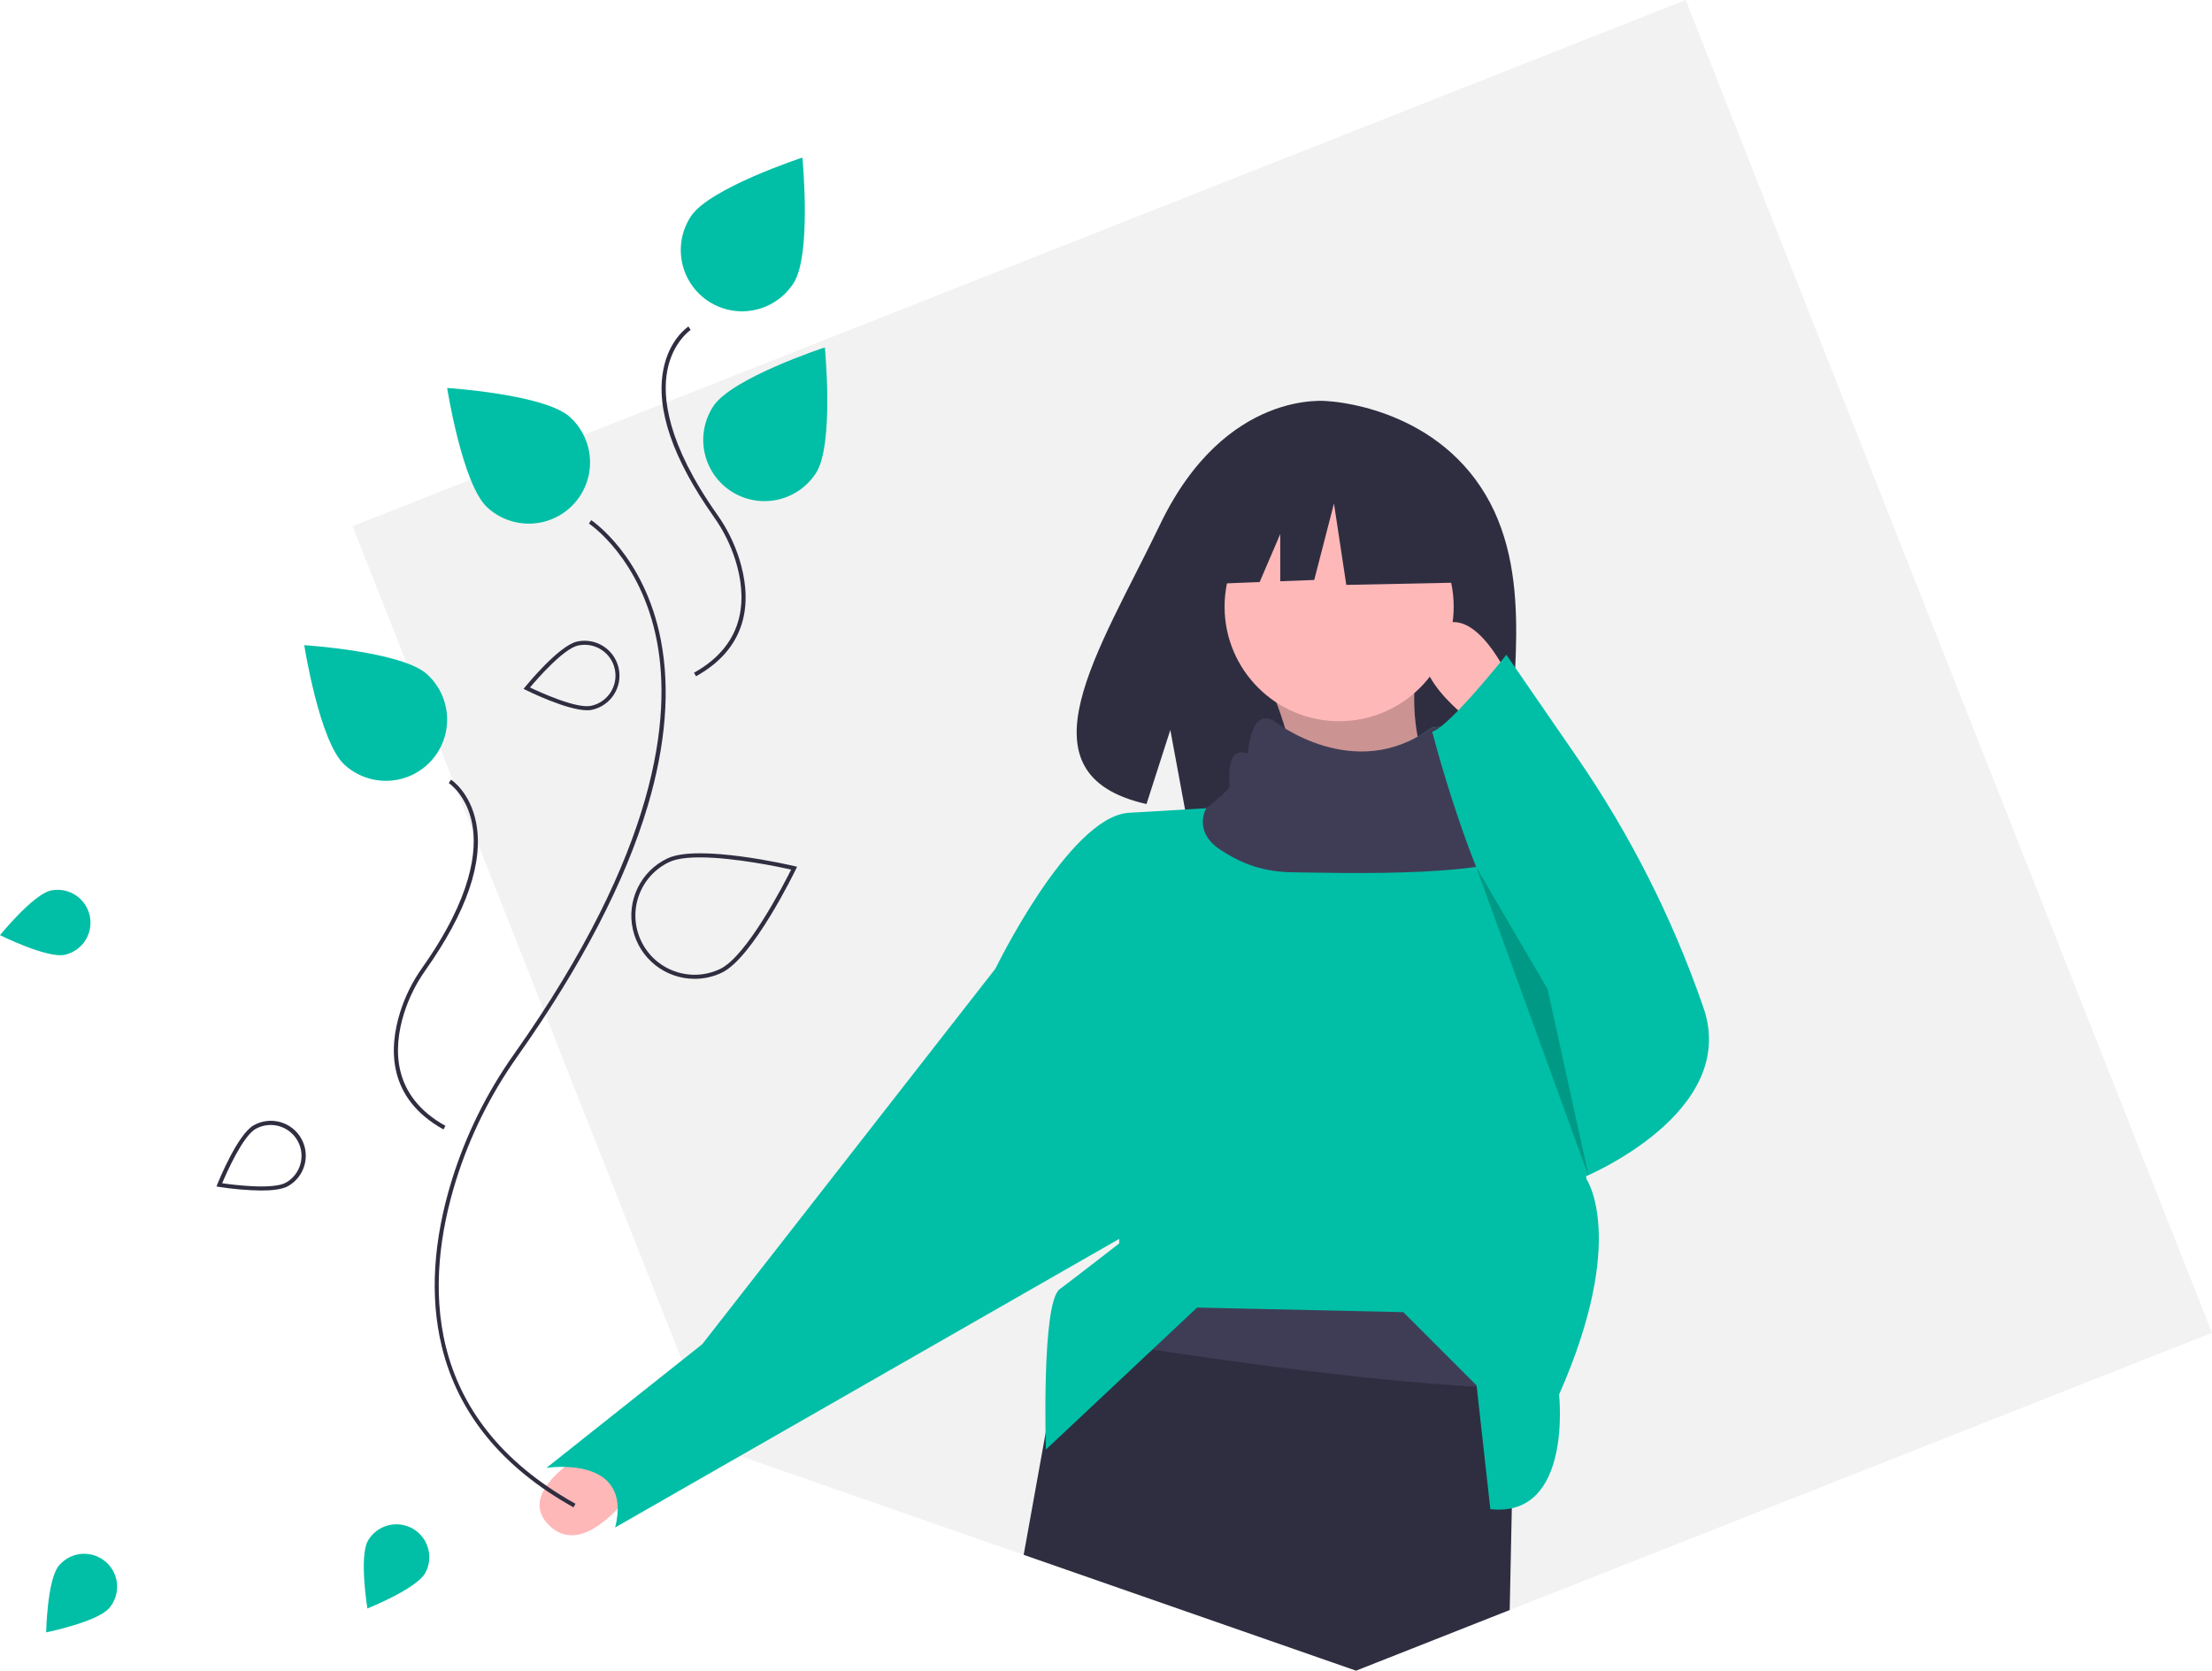
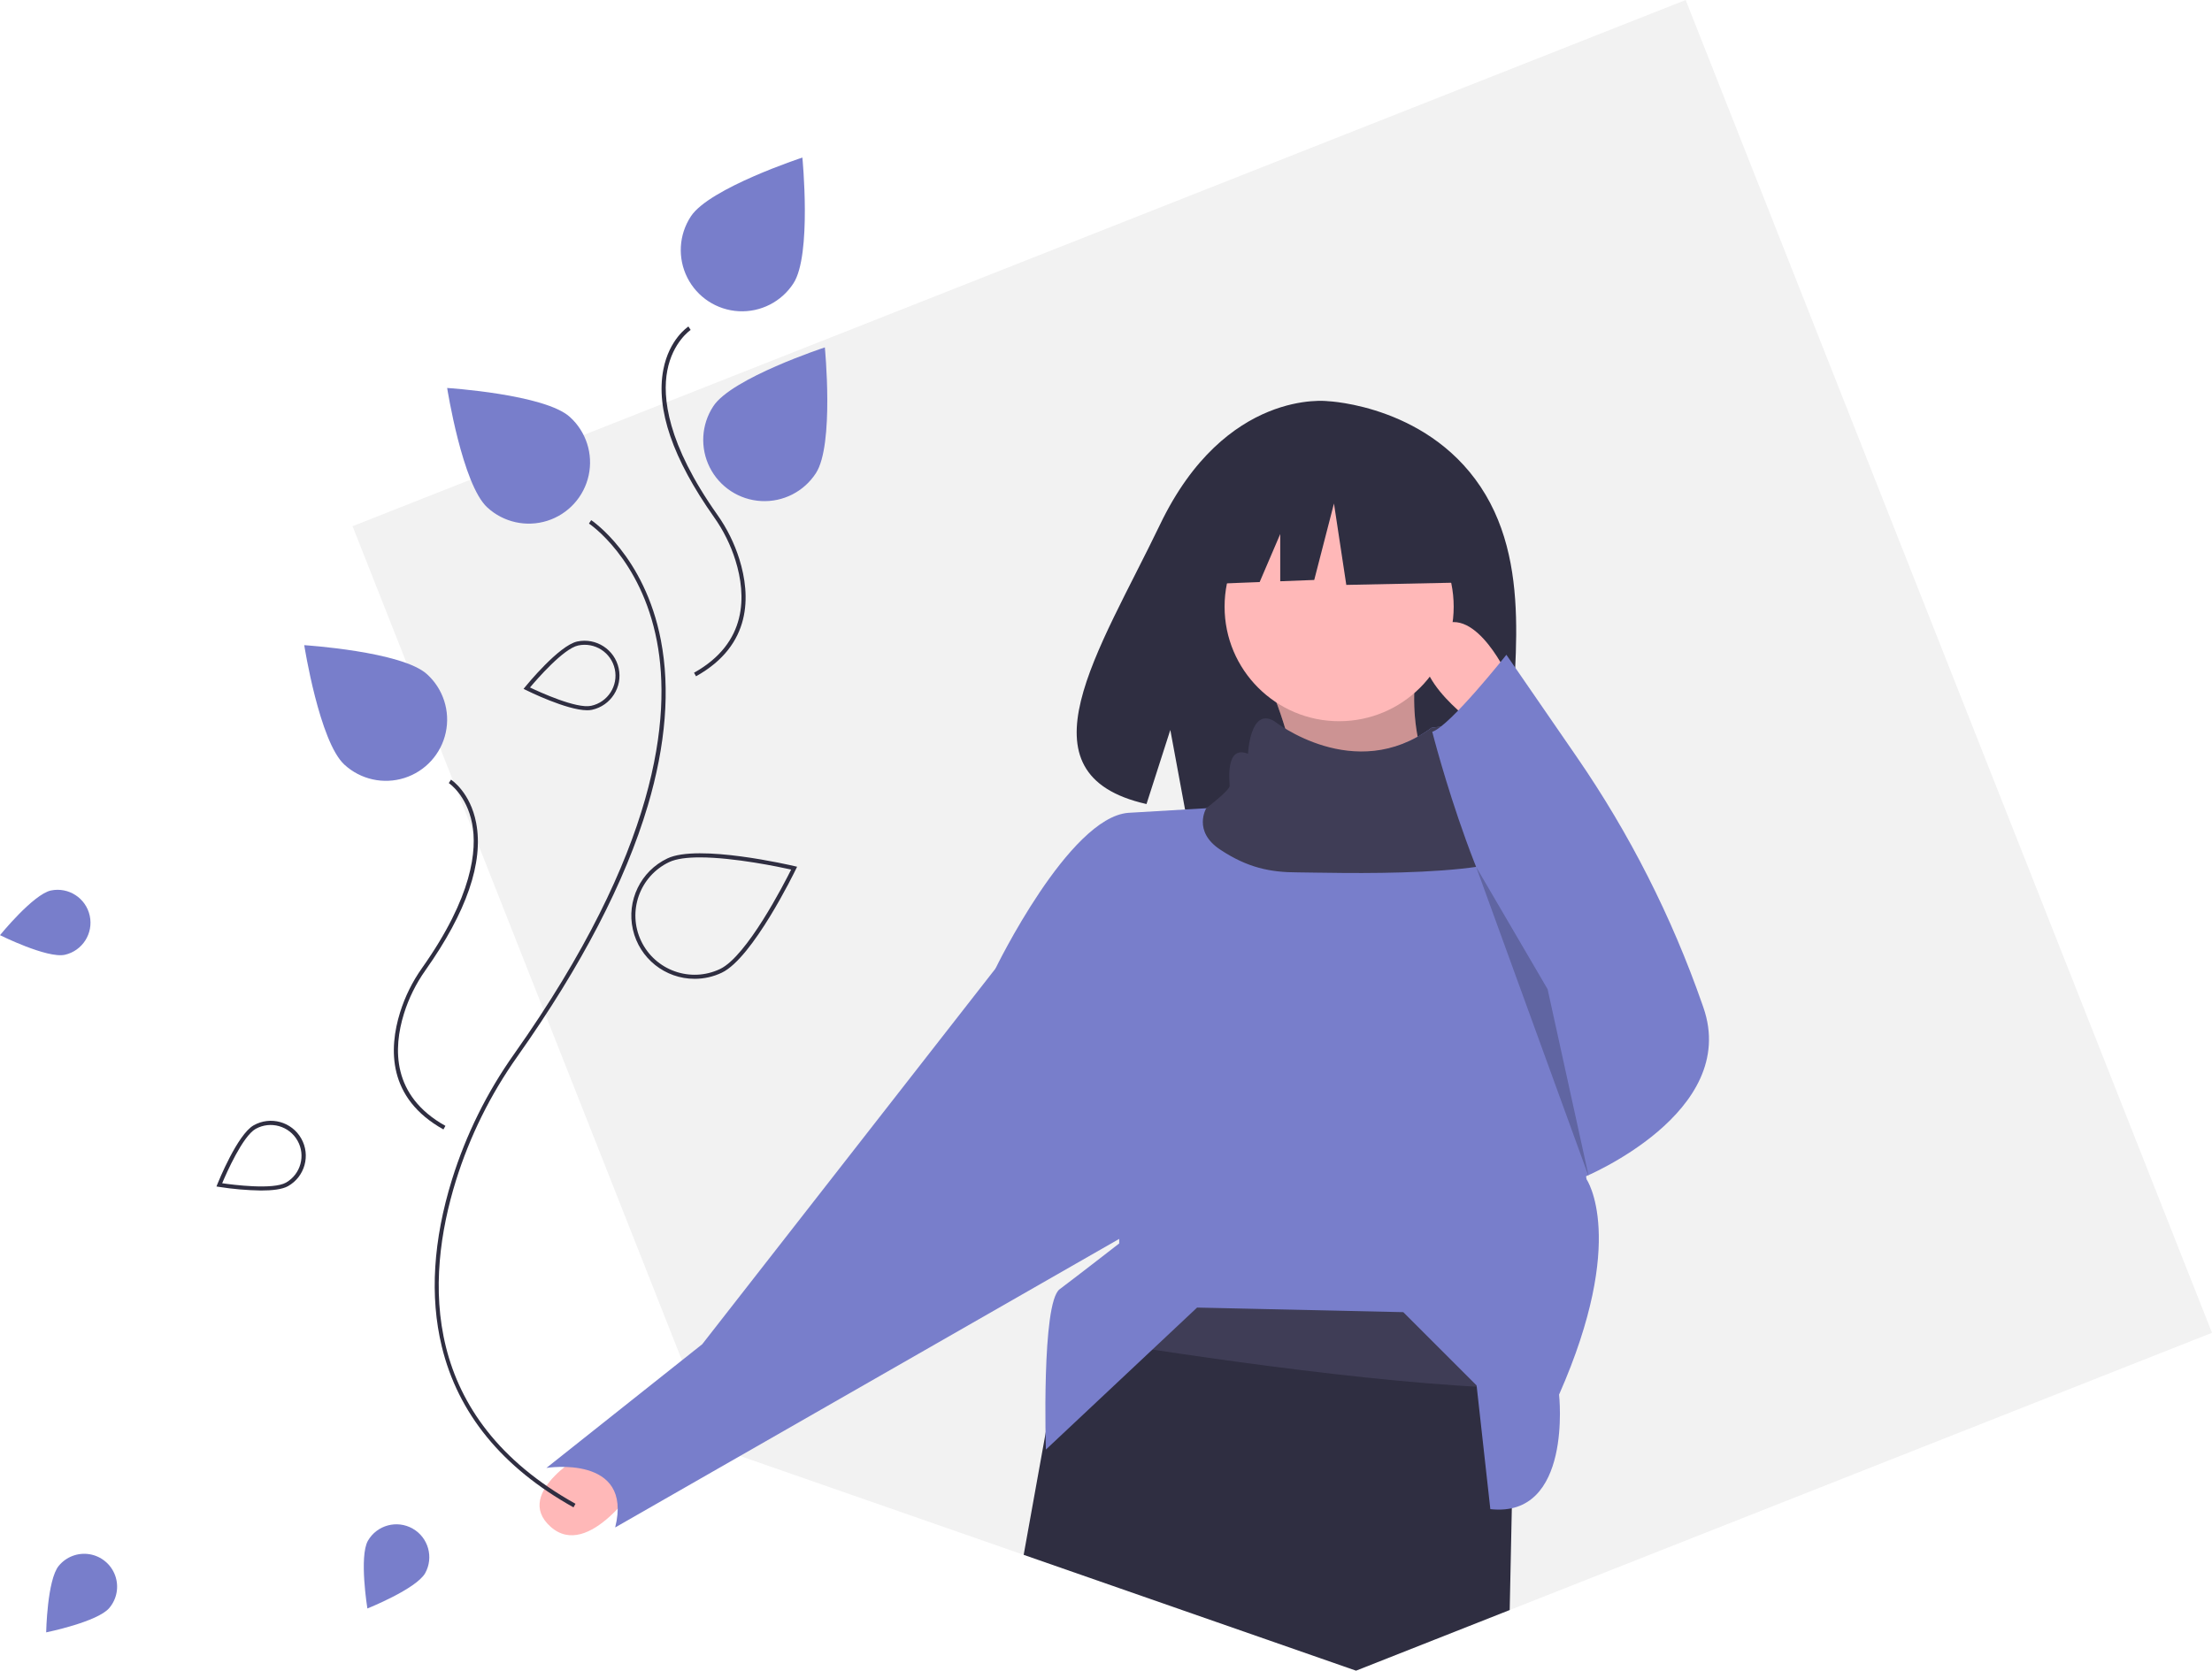
<svg xmlns="http://www.w3.org/2000/svg" data-name="Layer 1" width="1083.42" height="818.47" viewBox="0 0 1083.42 818.47">
  <polygon points="1083.42 652.95 739.44 788.76 664.18 818.47 501.39 761.72 362.46 713.29 350.92 709.27 334.01 666.43 266.77 496.12 233.02 410.62 222.87 384.92 215.53 366.32 199.17 324.88 172.68 257.79 230.54 234.95 285.8 213.13 325.52 197.45 825.63 0 1083.42 652.95" fill="#f2f2f2" />
-   <path d="M83.23,477.021a16.115,16.115,0,0,1,6.819,31.499c-8.698,1.883-31.759-9.612-31.759-9.612S74.532,478.905,83.23,477.021Z" transform="translate(-58.29022 -40.76501)" fill="#00bfa6" />
-   <path d="M87.08,807.87a16.115,16.115,0,1,1,24.768,20.622c-5.695,6.839-30.944,11.98-30.944,11.98S81.386,814.71,87.08,807.87Z" transform="translate(-58.29022 -40.76501)" fill="#00bfa6" />
+   <path d="M83.23,477.021a16.115,16.115,0,0,1,6.819,31.499c-8.698,1.883-31.759-9.612-31.759-9.612S74.532,478.905,83.23,477.021Z" transform="translate(-58.29022 -40.76501)" fill="#787ecb" />
+   <path d="M87.08,807.87a16.115,16.115,0,1,1,24.768,20.622c-5.695,6.839-30.944,11.98-30.944,11.98S81.386,814.71,87.08,807.87Z" transform="translate(-58.29022 -40.76501)" fill="#787ecb" />
  <path d="M785.955,283.209c-25.96-43.864-77.319-45.908-77.319-45.908s-50.047-6.4-82.151,60.406c-29.924,62.268-71.223,122.389-6.649,136.966L631.5,398.368l7.223,39.006a252.664,252.664,0,0,0,27.629.472c69.154-2.233,135.013.653,132.892-24.162C796.426,380.696,810.934,325.415,785.955,283.209Z" transform="translate(-58.29022 -40.76501)" fill="#2f2e41" />
  <path d="M679.402,375.012c8.945,19.787,14.586,43.373,17.954,69.571l71.816-4.488c-16.511-23.396-21.993-50.25-15.71-80.793Z" transform="translate(-58.29022 -40.76501)" fill="#ffb8b8" />
  <path d="M679.402,375.012c8.945,19.787,14.586,43.373,17.954,69.571l71.816-4.488c-16.511-23.396-21.993-50.25-15.71-80.793Z" transform="translate(-58.29022 -40.76501)" opacity="0.2" />
  <path d="M346.198,751.748s-37.169,19.909-18.308,36.907,43.776-22.5,43.776-22.5Z" transform="translate(-58.29022 -40.76501)" fill="#ffb8b8" />
  <polygon points="742.3 652.93 741.72 680.13 740.48 738.9 739.44 788.76 664.18 818.47 501.39 761.72 512.1 702.25 520.75 654.23 524.61 632.73 719.86 605.8 742.3 652.93" fill="#2f2e41" />
  <path d="M800.591,693.694l-.584,27.2c-69.078-1.773-176.15-18.448-220.968-25.899l3.86-21.5,195.249-26.931Z" transform="translate(-58.29022 -40.76501)" fill="#3f3d56" />
  <circle cx="655.897" cy="297.218" r="56.106" fill="#ffb8b8" />
-   <path d="M821.911,723.991s6.733,60.594-33.664,56.106L781.515,719.503l-35.908-35.908-100.991-2.244-74.06,69.571S568.312,679.107,577.289,672.374s29.175-22.442,29.175-22.442V638.71L545.87,515.277s35.908-74.06,65.083-76.304l38.152-2.244s13.465-6.733,13.465-8.977-2.244-20.198,8.977-15.71c0,0,1.01-23.026,12.837-16.001,0,0,37.232,29.175,75.025,1.279,0,0,17.617-3.232,15.373,5.745s0,15.71,4.488,15.71S803.957,425.508,803.957,429.996c0,.965,1.459,10.256,3.748,24.238v.022c8.326,50.967,27.672,164.256,27.672,164.256S855.574,647.687,821.911,723.991Z" transform="translate(-58.29022 -40.76501)" fill="#00bfa6" />
-   <path d="M561.579,504.056l-15.71,11.221L402.238,699.305l-76.304,60.594s42.641-6.733,33.664,29.175L622.174,638.71Z" transform="translate(-58.29022 -40.76501)" fill="#00bfa6" />
+   <path d="M821.911,723.991s6.733,60.594-33.664,56.106L781.515,719.503l-35.908-35.908-100.991-2.244-74.06,69.571S568.312,679.107,577.289,672.374s29.175-22.442,29.175-22.442V638.71L545.87,515.277s35.908-74.06,65.083-76.304l38.152-2.244s13.465-6.733,13.465-8.977-2.244-20.198,8.977-15.71c0,0,1.01-23.026,12.837-16.001,0,0,37.232,29.175,75.025,1.279,0,0,17.617-3.232,15.373,5.745s0,15.71,4.488,15.71S803.957,425.508,803.957,429.996c0,.965,1.459,10.256,3.748,24.238v.022c8.326,50.967,27.672,164.256,27.672,164.256S855.574,647.687,821.911,723.991Z" transform="translate(-58.29022 -40.76501)" fill="#787ecb" />
+   <path d="M561.579,504.056l-15.71,11.221L402.238,699.305l-76.304,60.594s42.641-6.733,33.664,29.175L622.174,638.71Z" transform="translate(-58.29022 -40.76501)" fill="#787ecb" />
  <path d="M807.705,454.234v.022c-2.984,17.55-100.25,13.892-113.715,13.892s-24.687-2.244-38.152-11.221-6.733-20.198-6.733-20.198S660.57,427.996,660.57,425.752s-2.244-20.198,8.977-15.71c0,0,1.01-23.026,12.837-16.001,0,0,39.232,31.175,77.025,3.279,0,0,17.617-3.232,15.373,5.745s0,15.71,4.488,15.71S803.957,425.508,803.957,429.996C803.957,430.961,805.416,440.252,807.705,454.234Z" transform="translate(-58.29022 -40.76501)" fill="#3f3d56" />
  <path d="M796.102,370.524s-17.954-38.152-35.908-20.198,20.198,44.885,20.198,44.885Z" transform="translate(-58.29022 -40.76501)" fill="#ffb8b8" />
-   <path d="M796.102,361.547s-27.724,35.036-36.304,37.716c0,0,25.083,99.182,56.502,126.113l17.954,92.014s76.304-31.419,58.35-83.037q-.269-.774-.536-1.539a509.14,509.14,0,0,0-61.513-121.254Z" transform="translate(-58.29022 -40.76501)" fill="#00bfa6" />
+   <path d="M796.102,361.547s-27.724,35.036-36.304,37.716c0,0,25.083,99.182,56.502,126.113l17.954,92.014s76.304-31.419,58.35-83.037q-.269-.774-.536-1.539a509.14,509.14,0,0,0-61.513-121.254Z" transform="translate(-58.29022 -40.76501)" fill="#787ecb" />
  <polygon points="722.997 424.697 778.208 576.625 758.01 484.611 722.997 424.697" opacity="0.2" />
  <polygon points="716.188 238.215 665.447 211.637 595.377 222.51 580.88 286.54 616.968 285.152 627.05 261.628 627.05 284.764 643.701 284.123 653.366 246.672 659.407 286.54 718.604 285.332 716.188 238.215" fill="#2f2e41" />
  <path d="M339.185,779.221c-34.88-19.444-56.594-45.991-64.539-78.902-5.899-24.436-4.204-51.933,5.038-81.728a218.889,218.889,0,0,1,30.439-61.484c70.638-99.986,77.014-165.138,69.923-202.187-7.774-40.623-33.031-57.494-33.286-57.66l1.09-1.677c.261.169,26.184,17.433,34.145,58.88,4.589,23.895,2.43,51.141-6.417,80.981-11.012,37.138-32.484,78.459-63.821,122.816a216.904,216.904,0,0,0-30.163,60.922c-15.158,48.867-17.303,115.997,58.564,158.292Z" transform="translate(-58.29022 -40.76501)" fill="#2f2e41" />
  <path d="M275.481,594.079c-27.498-15.328-26.732-39.621-21.248-57.301a77.687,77.687,0,0,1,10.804-21.825c24.747-35.028,26.983-57.783,24.501-70.704-2.695-14.031-11.341-19.791-11.428-19.848l1.09-1.677c.384.25,9.448,6.289,12.302,21.147,3.716,19.348-4.638,43.651-24.832,72.235a75.677,75.677,0,0,0-10.528,21.263c-5.265,16.974-6.015,40.287,20.312,54.963Z" transform="translate(-58.29022 -40.76501)" fill="#2f2e41" />
  <path d="M399.198,372.08l-.974-1.747c26.327-14.676,25.577-37.99,20.312-54.962a75.679,75.679,0,0,0-10.528-21.263c-20.193-28.584-28.548-52.887-24.832-72.235,2.854-14.859,11.918-20.898,12.302-21.147l1.091,1.676c-.087.058-8.777,5.894-11.445,19.928-2.454,12.914-.193,35.649,24.517,70.625a77.697,77.697,0,0,1,10.804,21.825C425.931,332.458,426.696,356.751,399.198,372.08Z" transform="translate(-58.29022 -40.76501)" fill="#2f2e41" />
-   <path d="M457.909,272.577a30,30,0,1,1-50.251-32.784c9.053-13.877,54.631-28.834,54.631-28.834S466.962,258.701,457.909,272.577Z" transform="translate(-58.29022 -40.76501)" fill="#00bfa6" />
-   <path d="M446.909,179.577a30,30,0,1,1-50.251-32.784c9.053-13.877,54.631-28.834,54.631-28.834S455.962,165.701,446.909,179.577Z" transform="translate(-58.29022 -40.76501)" fill="#00bfa6" />
+   <path d="M457.909,272.577a30,30,0,1,1-50.251-32.784c9.053-13.877,54.631-28.834,54.631-28.834S466.962,258.701,457.909,272.577Z" transform="translate(-58.29022 -40.76501)" fill="#787ecb" />
+   <path d="M446.909,179.577a30,30,0,1,1-50.251-32.784c9.053-13.877,54.631-28.834,54.631-28.834S455.962,165.701,446.909,179.577Z" transform="translate(-58.29022 -40.76501)" fill="#787ecb" />
  <path d="M398.555,520.294a30.999,30.999,0,0,1-13.381-58.985c15.1-7.195,60.391,3.338,62.312,3.79l1.214.286-.543,1.123c-.859,1.776-21.218,43.581-36.319,50.775h0A30.812,30.812,0,0,1,398.555,520.294Zm2.522-59.491c-6.143,0-11.525.635-15.043,2.311A29,29,0,0,0,410.978,515.478c13.137-6.259,31.409-41.877,34.82-48.711C440.339,465.554,417.874,460.803,401.078,460.803Z" transform="translate(-58.29022 -40.76501)" fill="#2f2e41" />
-   <path d="M337.42,245.052a30,30,0,1,1-40.426,44.336c-12.243-11.163-19.689-58.552-19.689-58.552S325.177,233.889,337.42,245.052Z" transform="translate(-58.29022 -40.76501)" fill="#00bfa6" />
-   <path d="M267.42,371.052a30,30,0,1,1-40.426,44.336c-12.243-11.163-19.689-58.552-19.689-58.552S255.177,359.889,267.42,371.052Z" transform="translate(-58.29022 -40.76501)" fill="#00bfa6" />
+   <path d="M337.42,245.052a30,30,0,1,1-40.426,44.336c-12.243-11.163-19.689-58.552-19.689-58.552S325.177,233.889,337.42,245.052Z" transform="translate(-58.29022 -40.76501)" fill="#787ecb" />
+   <path d="M267.42,371.052a30,30,0,1,1-40.426,44.336c-12.243-11.163-19.689-58.552-19.689-58.552S255.177,359.889,267.42,371.052Z" transform="translate(-58.29022 -40.76501)" fill="#787ecb" />
  <path d="M345.883,388.723c-10.013,0-29.16-9.482-30.039-9.92l-1.117-.557.787-.969c.672-.828,16.565-20.299,25.504-22.234h0a17.115,17.115,0,0,1,7.242,33.455A11.349,11.349,0,0,1,345.883,388.723Zm-28.007-11.158c4.716,2.251,22.777,10.535,29.962,8.978a15.114,15.114,0,0,0-6.396-29.544C334.254,358.555,321.238,373.566,317.876,377.565Z" transform="translate(-58.29022 -40.76501)" fill="#2f2e41" />
-   <path d="M238.49,795.589a16.115,16.115,0,0,1,28.049,15.873c-4.383,7.746-28.31,17.308-28.31,17.308S234.106,803.334,238.49,795.589Z" transform="translate(-58.29022 -40.76501)" fill="#00bfa6" />
+   <path d="M238.49,795.589a16.115,16.115,0,0,1,28.049,15.873c-4.383,7.746-28.31,17.308-28.31,17.308S234.106,803.334,238.49,795.589Z" transform="translate(-58.29022 -40.76501)" fill="#787ecb" />
  <path d="M186.148,624.002a147.962,147.962,0,0,1-20.607-1.776l-1.232-.2.464-1.158c.396-.99,9.793-24.302,17.755-28.803h0A17.114,17.114,0,1,1,199.374,621.861C196.514,623.478,191.476,624.002,186.148,624.002Zm-19.035-3.562c5.171.749,24.875,3.298,31.276-.319a15.115,15.115,0,0,0-14.877-26.315h0C177.112,597.423,169.137,615.622,167.113,620.44Z" transform="translate(-58.29022 -40.76501)" fill="#2f2e41" />
</svg>
